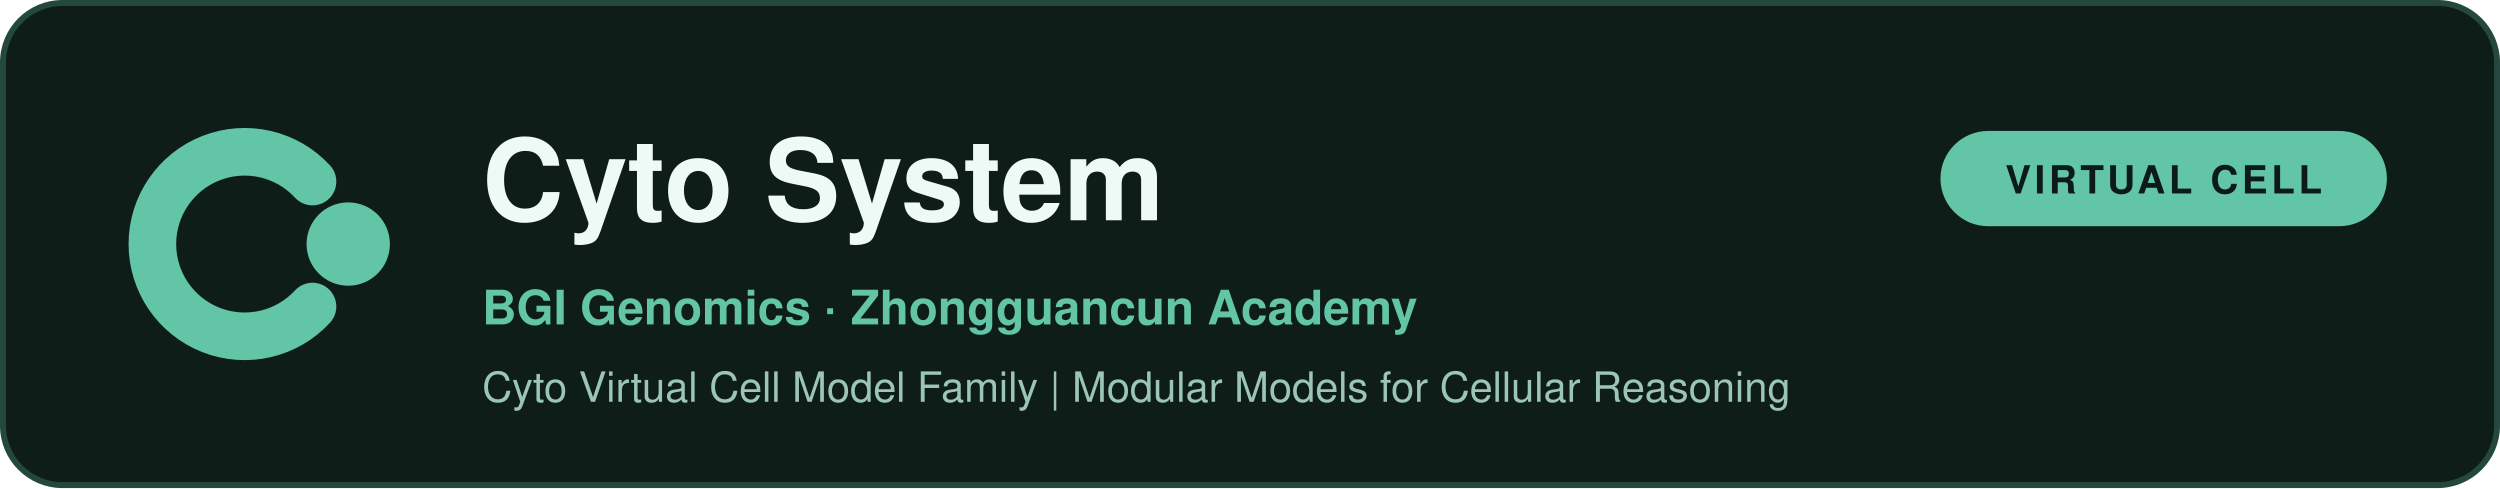
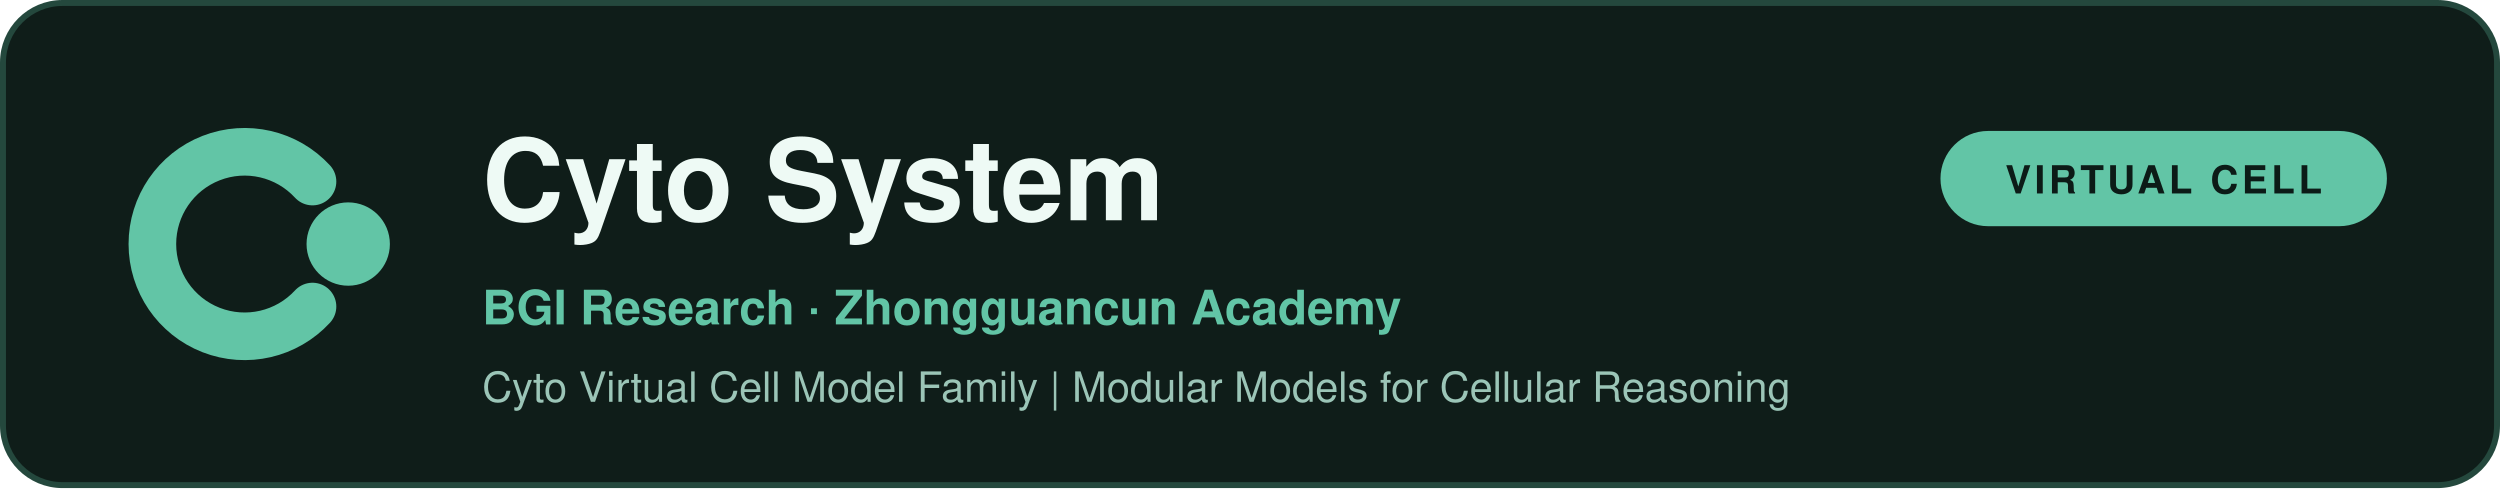
<svg xmlns="http://www.w3.org/2000/svg" viewBox="0 0 840 164" fill="none">
  <rect x="1" y="1" width="838" height="162" rx="20" fill="#0f1d19" stroke="#24483d" stroke-width="2" />
  <g transform="translate(36, 32)">
    <path d="M69 29A31 31 0 1 0 69 71" stroke="#62c5a6" stroke-width="16" stroke-linecap="round" />
    <circle cx="81" cy="50" r="14" fill="#62c5a6" />
  </g>
  <text x="162" y="74" font-family="-apple-system, BlinkMacSystemFont, 'Segoe UI', Helvetica, Arial, sans-serif" font-size="38" font-weight="700" fill="#eefaf5">Cyto System</text>
  <rect x="652" y="44" width="150" height="32" rx="16" fill="#62c5a6" />
  <text x="727" y="65" text-anchor="middle" font-family="-apple-system, BlinkMacSystemFont, 'Segoe UI', Helvetica, Arial, sans-serif" font-size="13" font-weight="700" fill="#0c1b17" letter-spacing="1.2">VIRTUAL CELL</text>
-   <text x="162" y="109" font-family="-apple-system, BlinkMacSystemFont, 'Segoe UI', Helvetica, Arial, sans-serif" font-size="16" font-weight="600" fill="#62c5a6">BGI Genomics  ·  Zhongguancun Academy</text>
+   <text x="162" y="109" font-family="-apple-system, BlinkMacSystemFont, 'Segoe UI', Helvetica, Arial, sans-serif" font-size="16" font-weight="600" fill="#62c5a6">BGI Research  ·  Zhongguancun Academy</text>
  <text x="162" y="135" font-family="-apple-system, BlinkMacSystemFont, 'Segoe UI', Helvetica, Arial, sans-serif" font-size="14" font-weight="500" fill="#9bc5b7">Cyto Virtual Cell Model Family  |  Modular Models for Cellular Reasoning</text>
</svg>
